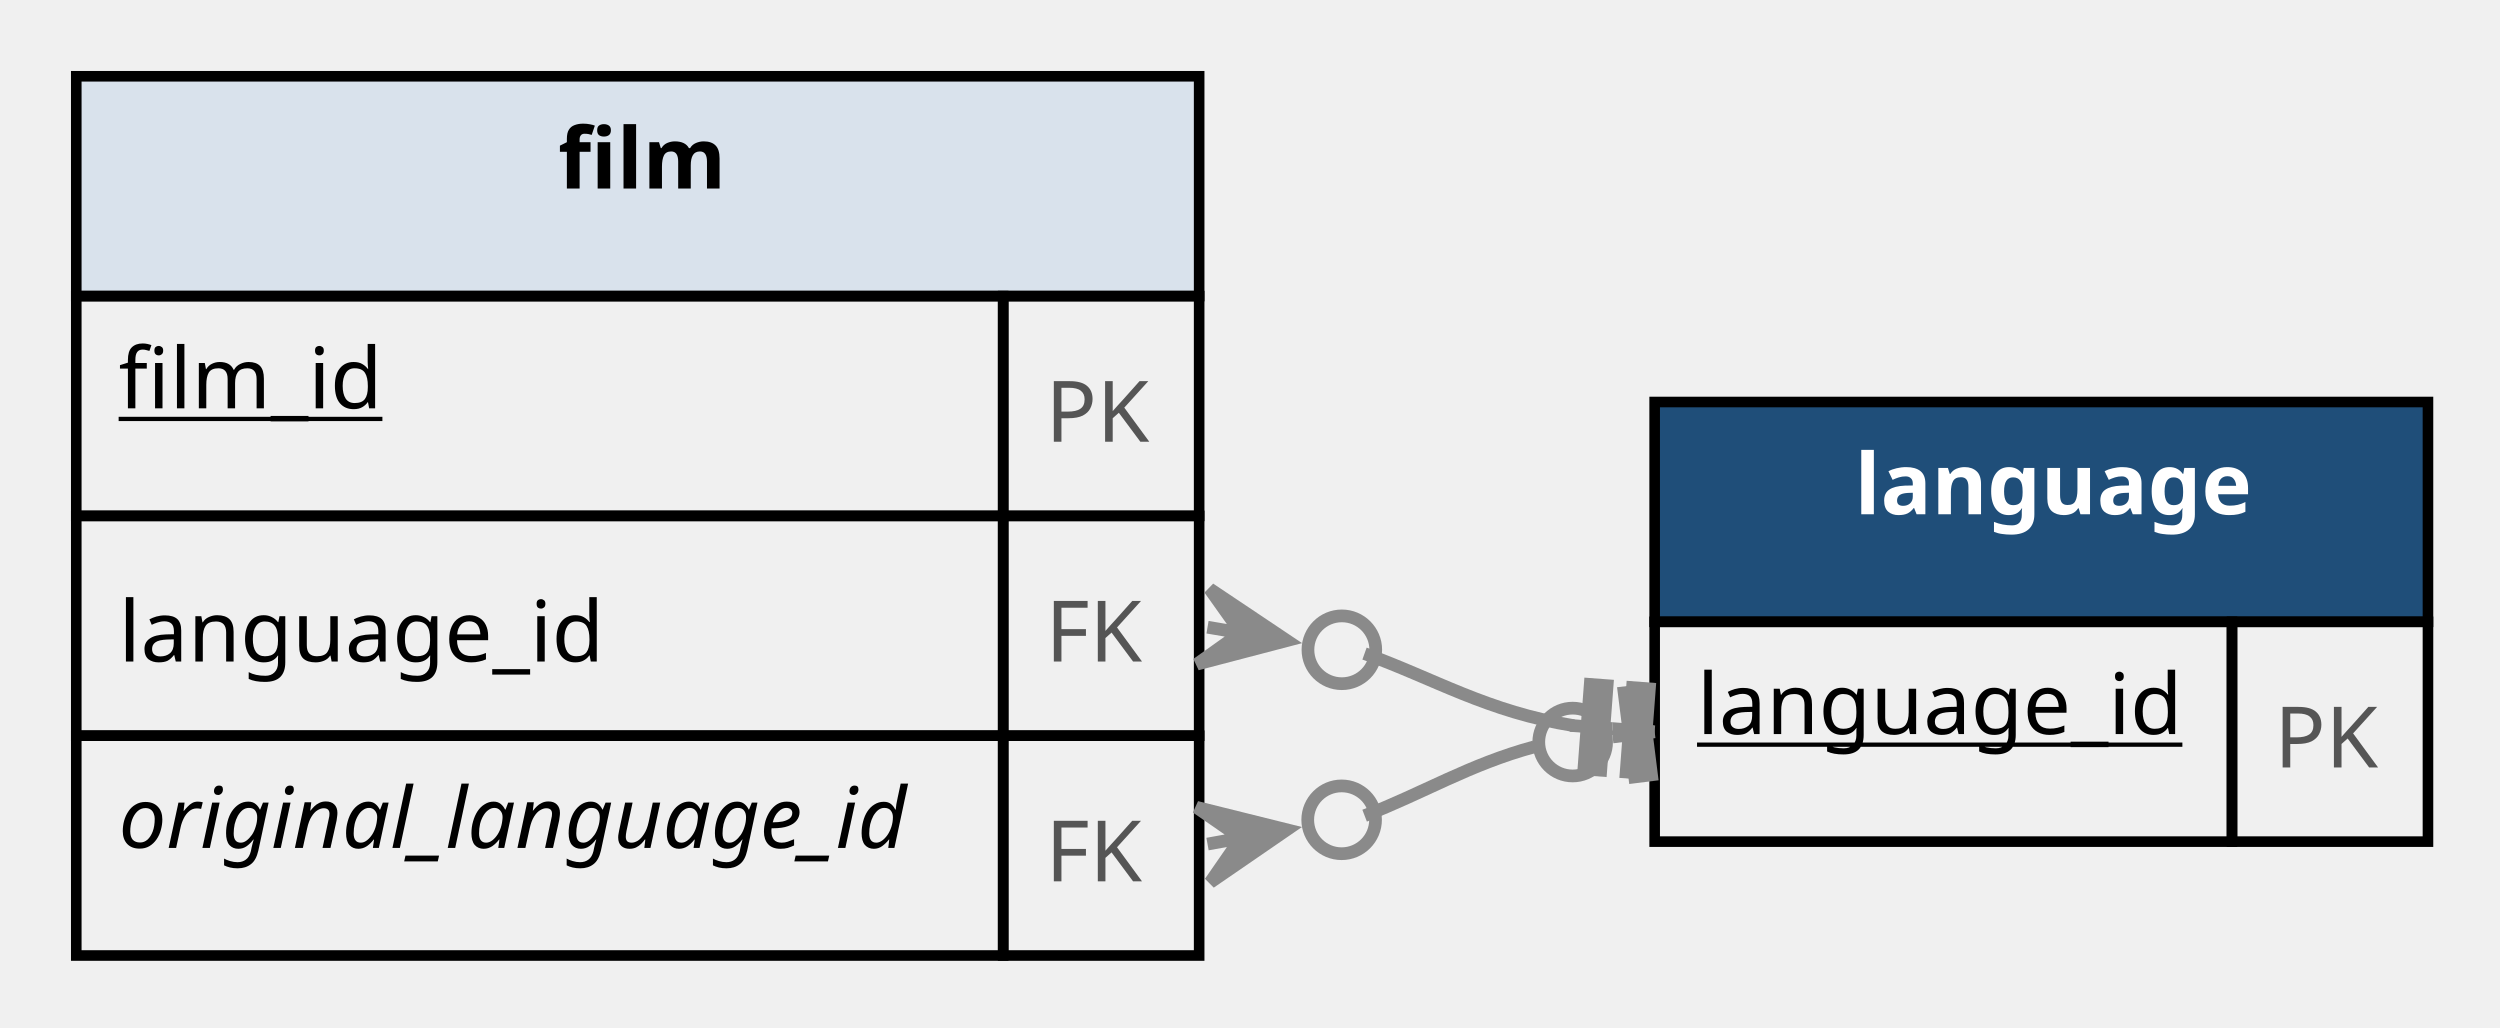
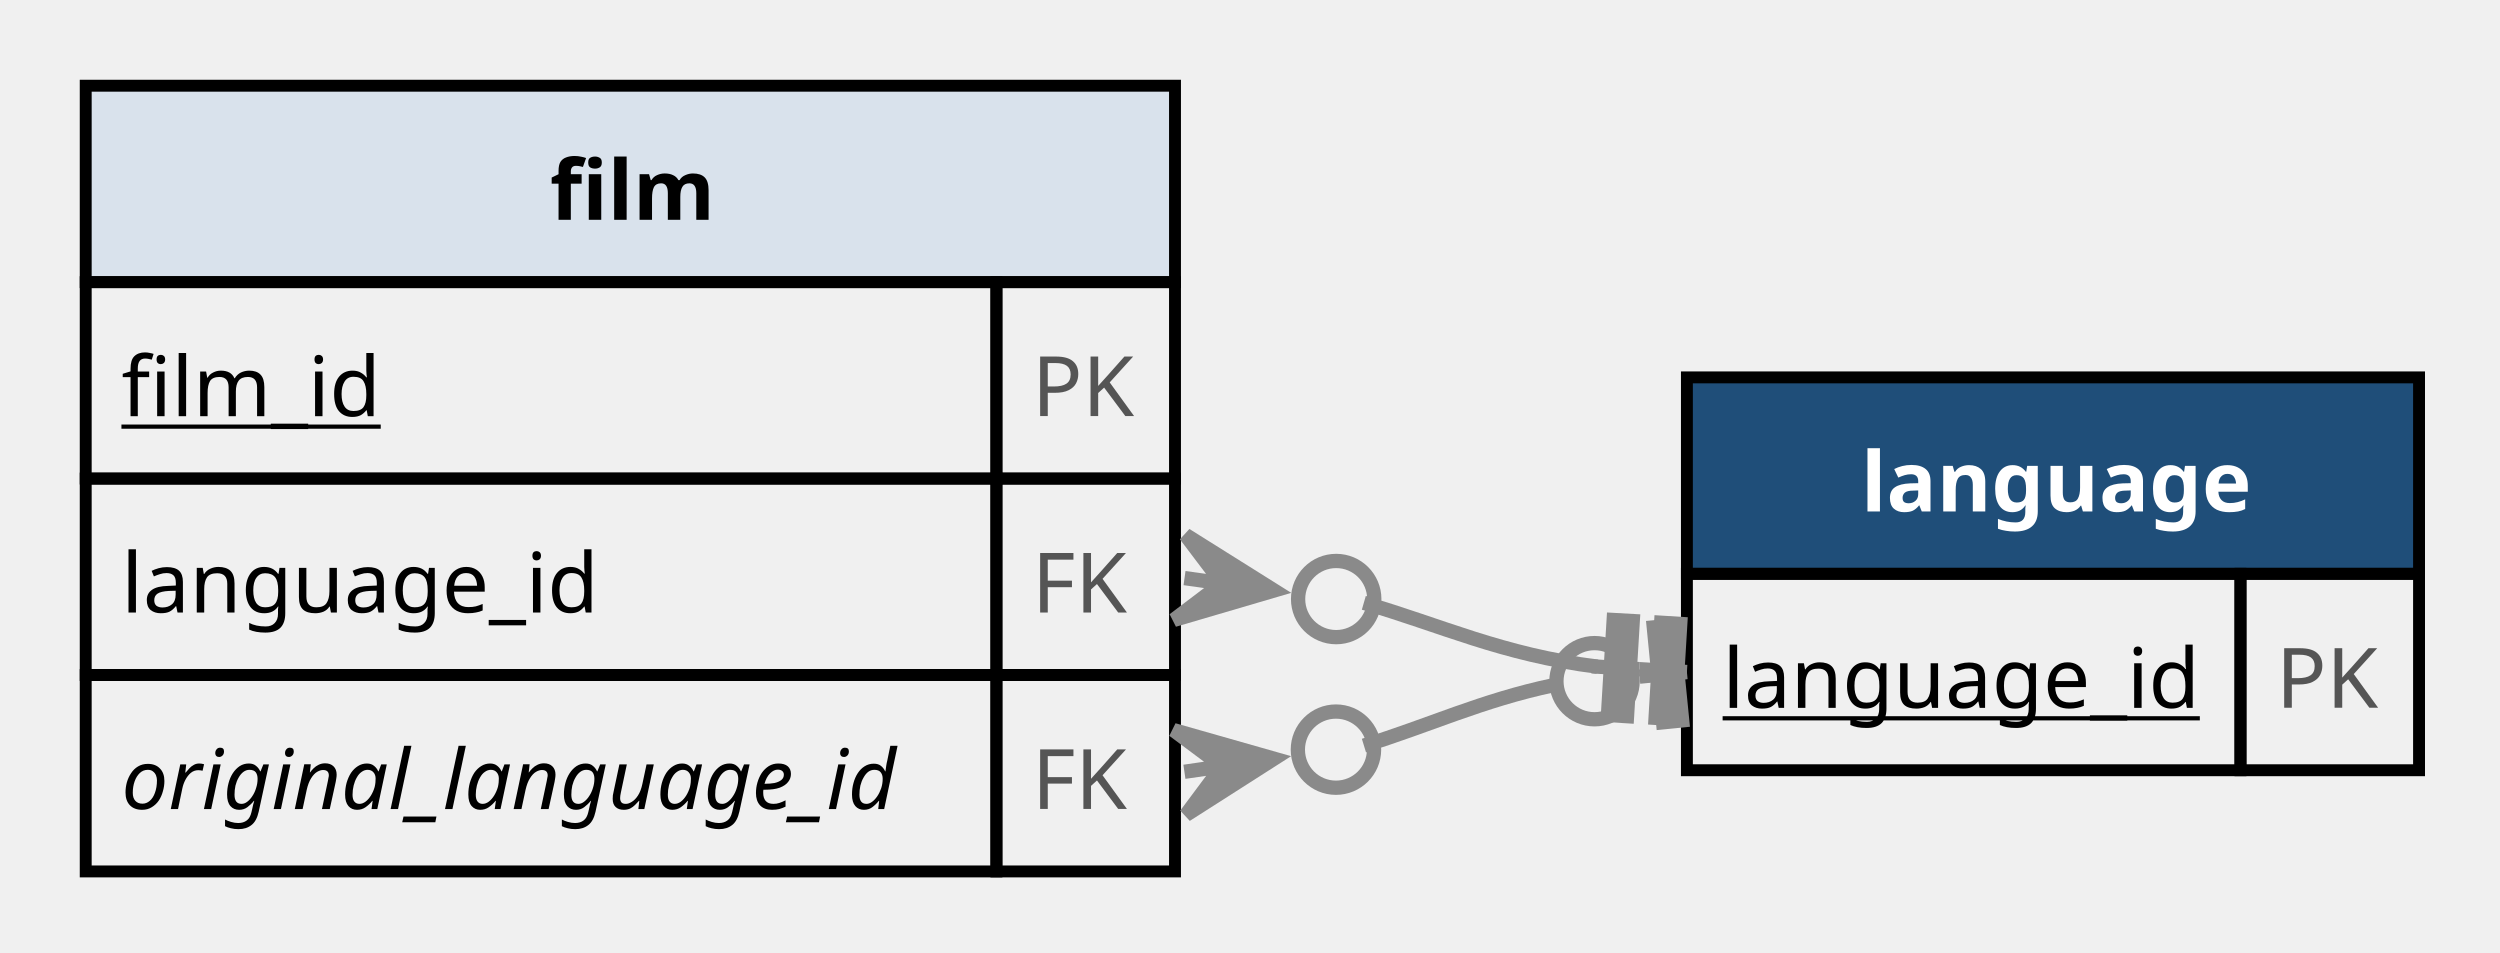
- <svg xmlns="http://www.w3.org/2000/svg" width="236pt" height="97pt" viewBox="0.00 0.00 236.00 97.00">
-   <g id="graph0" class="graph" transform="scale(1 1) rotate(0) translate(7.2 90.2)">
+ <svg xmlns="http://www.w3.org/2000/svg" width="210pt" height="80pt" viewBox="0.00 0.00 210.00 80.00">
+   <g id="graph0" class="graph" transform="scale(1 1) rotate(0) translate(7.2 73.2)">
    <g id="node1" class="node">
-       <polygon fill="#1f4e79" stroke="none" points="149,-31.5 149,-52.25 222,-52.25 222,-31.5 149,-31.5" />
-       <polygon fill="none" stroke="#000000" points="149,-31.5 149,-52.25 222,-52.25 222,-31.5 149,-31.5" />
-       <text xml:space="preserve" text-anchor="start" x="167.88" y="-41.65" font-family="Noto Sans KR" font-weight="bold" font-size="8.00" fill="#ffffff">language</text>
-       <polygon fill="none" stroke="#000000" points="149,-10.75 149,-31.5 203.5,-31.5 203.5,-10.75 149,-10.75" />
-       <text xml:space="preserve" text-anchor="start" x="153" y="-20.9" font-family="Noto Sans KR" text-decoration="underline" font-size="8.00">language_id</text>
-       <polygon fill="none" stroke="#000000" points="203.5,-10.75 203.5,-31.5 222,-31.5 222,-10.75 203.5,-10.75" />
-       <text xml:space="preserve" text-anchor="start" x="207.5" y="-17.75" font-family="Noto Sans KR" font-size="8.00" fill="#555555">PK</text>
+       <polygon fill="#1f4e79" stroke="none" points="134.5,-25 134.5,-41.5 196,-41.5 196,-25 134.5,-25" />
+       <polygon fill="none" stroke="#000000" points="134.5,-25 134.5,-41.5 196,-41.5 196,-25 134.5,-25" />
+       <text xml:space="preserve" text-anchor="start" x="149.12" y="-30.24" font-family="Noto Sans KR" font-weight="bold" font-size="7.00" fill="#ffffff">language</text>
+       <polygon fill="none" stroke="#000000" points="134.5,-8.5 134.5,-25 181,-25 181,-8.5 134.5,-8.5" />
+       <text xml:space="preserve" text-anchor="start" x="137.5" y="-13.74" font-family="Noto Sans KR" text-decoration="underline" font-size="7.00">language_id</text>
+       <polygon fill="none" stroke="#000000" points="181,-8.5 181,-25 196,-25 196,-8.5 181,-8.5" />
+       <text xml:space="preserve" text-anchor="start" x="184" y="-13.75" font-family="Noto Sans KR" font-size="7.00" fill="#555555">PK</text>
    </g>
    <g id="node2" class="node">
-       <polygon fill="#d9e2ec" stroke="none" points="0,-62.25 0,-83 106,-83 106,-62.25 0,-62.25" />
-       <polygon fill="none" stroke="#000000" points="0,-62.25 0,-83 106,-83 106,-62.25 0,-62.25" />
-       <text xml:space="preserve" text-anchor="start" x="45.5" y="-72.4" font-family="Noto Sans KR" font-weight="bold" font-size="8.00" fill="#000000">film</text>
-       <polygon fill="none" stroke="#000000" points="0,-41.5 0,-62.25 87.5,-62.25 87.5,-41.5 0,-41.5" />
-       <text xml:space="preserve" text-anchor="start" x="4" y="-51.65" font-family="Noto Sans KR" text-decoration="underline" font-size="8.00">film_id</text>
-       <polygon fill="none" stroke="#000000" points="87.5,-41.5 87.5,-62.25 106,-62.25 106,-41.5 87.5,-41.5" />
-       <text xml:space="preserve" text-anchor="start" x="91.5" y="-48.5" font-family="Noto Sans KR" font-size="8.00" fill="#555555">PK</text>
-       <polygon fill="none" stroke="#000000" points="0,-20.75 0,-41.5 87.5,-41.5 87.5,-20.75 0,-20.75" />
-       <text xml:space="preserve" text-anchor="start" x="4" y="-27.75" font-family="Noto Sans KR" font-size="8.00">language_id</text>
-       <polygon fill="none" stroke="#000000" points="87.5,-20.75 87.5,-41.5 106,-41.5 106,-20.75 87.5,-20.75" />
-       <text xml:space="preserve" text-anchor="start" x="91.5" y="-27.75" font-family="Noto Sans KR" font-size="8.00" fill="#555555">FK</text>
-       <polygon fill="none" stroke="#000000" points="0,0 0,-20.75 87.5,-20.75 87.5,0 0,0" />
-       <text xml:space="preserve" text-anchor="start" x="4" y="-10.15" font-family="Noto Sans KR" font-style="italic" font-size="8.00">original_language_id</text>
-       <polygon fill="none" stroke="#000000" points="87.5,0 87.5,-20.75 106,-20.75 106,0 87.5,0" />
-       <text xml:space="preserve" text-anchor="start" x="91.5" y="-7" font-family="Noto Sans KR" font-size="8.00" fill="#555555">FK</text>
+       <polygon fill="#d9e2ec" stroke="none" points="0,-49.5 0,-66 91.5,-66 91.5,-49.5 0,-49.5" />
+       <polygon fill="none" stroke="#000000" points="0,-49.5 0,-66 91.5,-66 91.5,-49.5 0,-49.5" />
+       <text xml:space="preserve" text-anchor="start" x="39" y="-54.74" font-family="Noto Sans KR" font-weight="bold" font-size="7.00" fill="#000000">film</text>
+       <polygon fill="none" stroke="#000000" points="0,-33 0,-49.5 76.5,-49.5 76.5,-33 0,-33" />
+       <text xml:space="preserve" text-anchor="start" x="3" y="-38.24" font-family="Noto Sans KR" text-decoration="underline" font-size="7.00">film_id</text>
+       <polygon fill="none" stroke="#000000" points="76.5,-33 76.5,-49.5 91.5,-49.5 91.5,-33 76.5,-33" />
+       <text xml:space="preserve" text-anchor="start" x="79.5" y="-38.25" font-family="Noto Sans KR" font-size="7.00" fill="#555555">PK</text>
+       <polygon fill="none" stroke="#000000" points="0,-16.5 0,-33 76.5,-33 76.5,-16.5 0,-16.5" />
+       <text xml:space="preserve" text-anchor="start" x="3" y="-21.75" font-family="Noto Sans KR" font-size="7.00">language_id</text>
+       <polygon fill="none" stroke="#000000" points="76.5,-16.5 76.5,-33 91.5,-33 91.5,-16.5 76.5,-16.5" />
+       <text xml:space="preserve" text-anchor="start" x="79.5" y="-21.75" font-family="Noto Sans KR" font-size="7.00" fill="#555555">FK</text>
+       <polygon fill="none" stroke="#000000" points="0,0 0,-16.5 76.5,-16.5 76.5,0 0,0" />
+       <text xml:space="preserve" text-anchor="start" x="3" y="-5.24" font-family="Noto Sans KR" font-style="italic" font-size="7.00">original_language_id</text>
+       <polygon fill="none" stroke="#000000" points="76.5,0 76.5,-16.5 91.5,-16.5 91.5,0 76.5,0" />
+       <text xml:space="preserve" text-anchor="start" x="79.5" y="-5.25" font-family="Noto Sans KR" font-size="7.00" fill="#555555">FK</text>
    </g>
    <g id="edge1" class="edge">
-       <path fill="none" stroke="#8a8a8a" stroke-width="1.2" d="M121.61,-28.5C128.11,-26.18 133.22,-22.99 141.36,-21.7" />
-       <polygon fill="#8a8a8a" stroke="#8a8a8a" stroke-width="1.2" points="114.28,-29.73 105.8,-27.51 109.94,-30.46 106.79,-30.99 106.79,-30.99 106.79,-30.99 109.94,-30.46 106.99,-34.61 114.28,-29.73" />
-       <ellipse fill="none" stroke="#8a8a8a" stroke-width="1.2" cx="119.47" cy="-28.86" rx="3.2" ry="3.2" />
-       <polygon fill="#8a8a8a" stroke="#8a8a8a" stroke-width="1.2" points="147.9,-17.2 148.5,-25.17 146.91,-25.29 146.31,-17.32 147.9,-17.2" />
-       <polyline fill="none" stroke="#8a8a8a" stroke-width="1.2" points="149,-21.12 145.01,-21.42" />
-       <polygon fill="#8a8a8a" stroke="#8a8a8a" stroke-width="1.2" points="143.91,-17.49 144.51,-25.47 142.92,-25.59 142.32,-17.61 143.91,-17.49" />
-       <polyline fill="none" stroke="#8a8a8a" stroke-width="1.2" points="145.01,-21.42 141.02,-21.72" />
+       <path fill="none" stroke="#8a8a8a" stroke-width="1.2" d="M107.36,-22.56C113.78,-20.71 118.95,-18.21 126.98,-17.2" />
+       <polygon fill="#8a8a8a" stroke="#8a8a8a" stroke-width="1.2" points="99.82,-23.6 91.41,-21.13 95.46,-24.2 92.3,-24.64 92.3,-24.64 92.3,-24.64 95.46,-24.2 92.39,-28.26 99.82,-23.6" />
+       <ellipse fill="none" stroke="#8a8a8a" stroke-width="1.2" cx="105.04" cy="-22.88" rx="3.2" ry="3.2" />
+       <polygon fill="#8a8a8a" stroke="#8a8a8a" stroke-width="1.2" points="133.46,-12.8 133.94,-20.79 132.34,-20.89 131.87,-12.9 133.46,-12.8" />
+       <polyline fill="none" stroke="#8a8a8a" stroke-width="1.2" points="134.5,-16.75 130.51,-16.99" />
+       <polygon fill="#8a8a8a" stroke="#8a8a8a" stroke-width="1.2" points="129.47,-13.04 129.95,-21.03 128.35,-21.12 127.87,-13.14 129.47,-13.04" />
+       <polyline fill="none" stroke="#8a8a8a" stroke-width="1.2" points="130.51,-16.99 126.51,-17.23" />
    </g>
    <g id="edge2" class="edge">
-       <path fill="none" stroke="#8a8a8a" stroke-width="1.2" d="M121.62,-13.2C127.08,-15.29 131.53,-18.05 137.64,-19.7" />
-       <polygon fill="#8a8a8a" stroke="#8a8a8a" stroke-width="1.2" points="114.27,-11.87 107.04,-6.9 109.94,-11.09 106.79,-10.52 106.79,-10.52 106.79,-10.52 109.94,-11.09 105.75,-13.99 114.27,-11.87" />
-       <ellipse fill="none" stroke="#8a8a8a" stroke-width="1.2" cx="119.45" cy="-12.81" rx="3.2" ry="3.2" />
-       <polygon fill="#8a8a8a" stroke="#8a8a8a" stroke-width="1.2" points="148.7,-17.06 147.71,-24.99 146.12,-24.8 147.12,-16.86 148.7,-17.06" />
-       <polyline fill="none" stroke="#8a8a8a" stroke-width="1.2" points="149,-21.12 145.03,-20.63" />
-       <ellipse fill="none" stroke="#8a8a8a" stroke-width="1.2" cx="141.26" cy="-20.15" rx="3.2" ry="3.2" />
+       <path fill="none" stroke="#8a8a8a" stroke-width="1.2" d="M107.37,-10.57C112.76,-12.22 117.25,-14.37 123.32,-15.65" />
+       <polygon fill="#8a8a8a" stroke="#8a8a8a" stroke-width="1.2" points="99.81,-9.47 92.42,-4.75 95.46,-8.83 92.29,-8.37 92.29,-8.37 92.29,-8.37 95.46,-8.83 91.38,-11.87 99.81,-9.47" />
+       <ellipse fill="none" stroke="#8a8a8a" stroke-width="1.2" cx="105.02" cy="-10.23" rx="3.2" ry="3.2" />
+       <polygon fill="#8a8a8a" stroke="#8a8a8a" stroke-width="1.2" points="134.1,-12.69 133.31,-20.65 131.72,-20.5 132.5,-12.53 134.1,-12.69" />
+       <polyline fill="none" stroke="#8a8a8a" stroke-width="1.2" points="134.5,-16.75 130.52,-16.36" />
+       <ellipse fill="none" stroke="#8a8a8a" stroke-width="1.2" cx="126.74" cy="-15.98" rx="3.2" ry="3.2" />
    </g>
  </g>
</svg>
